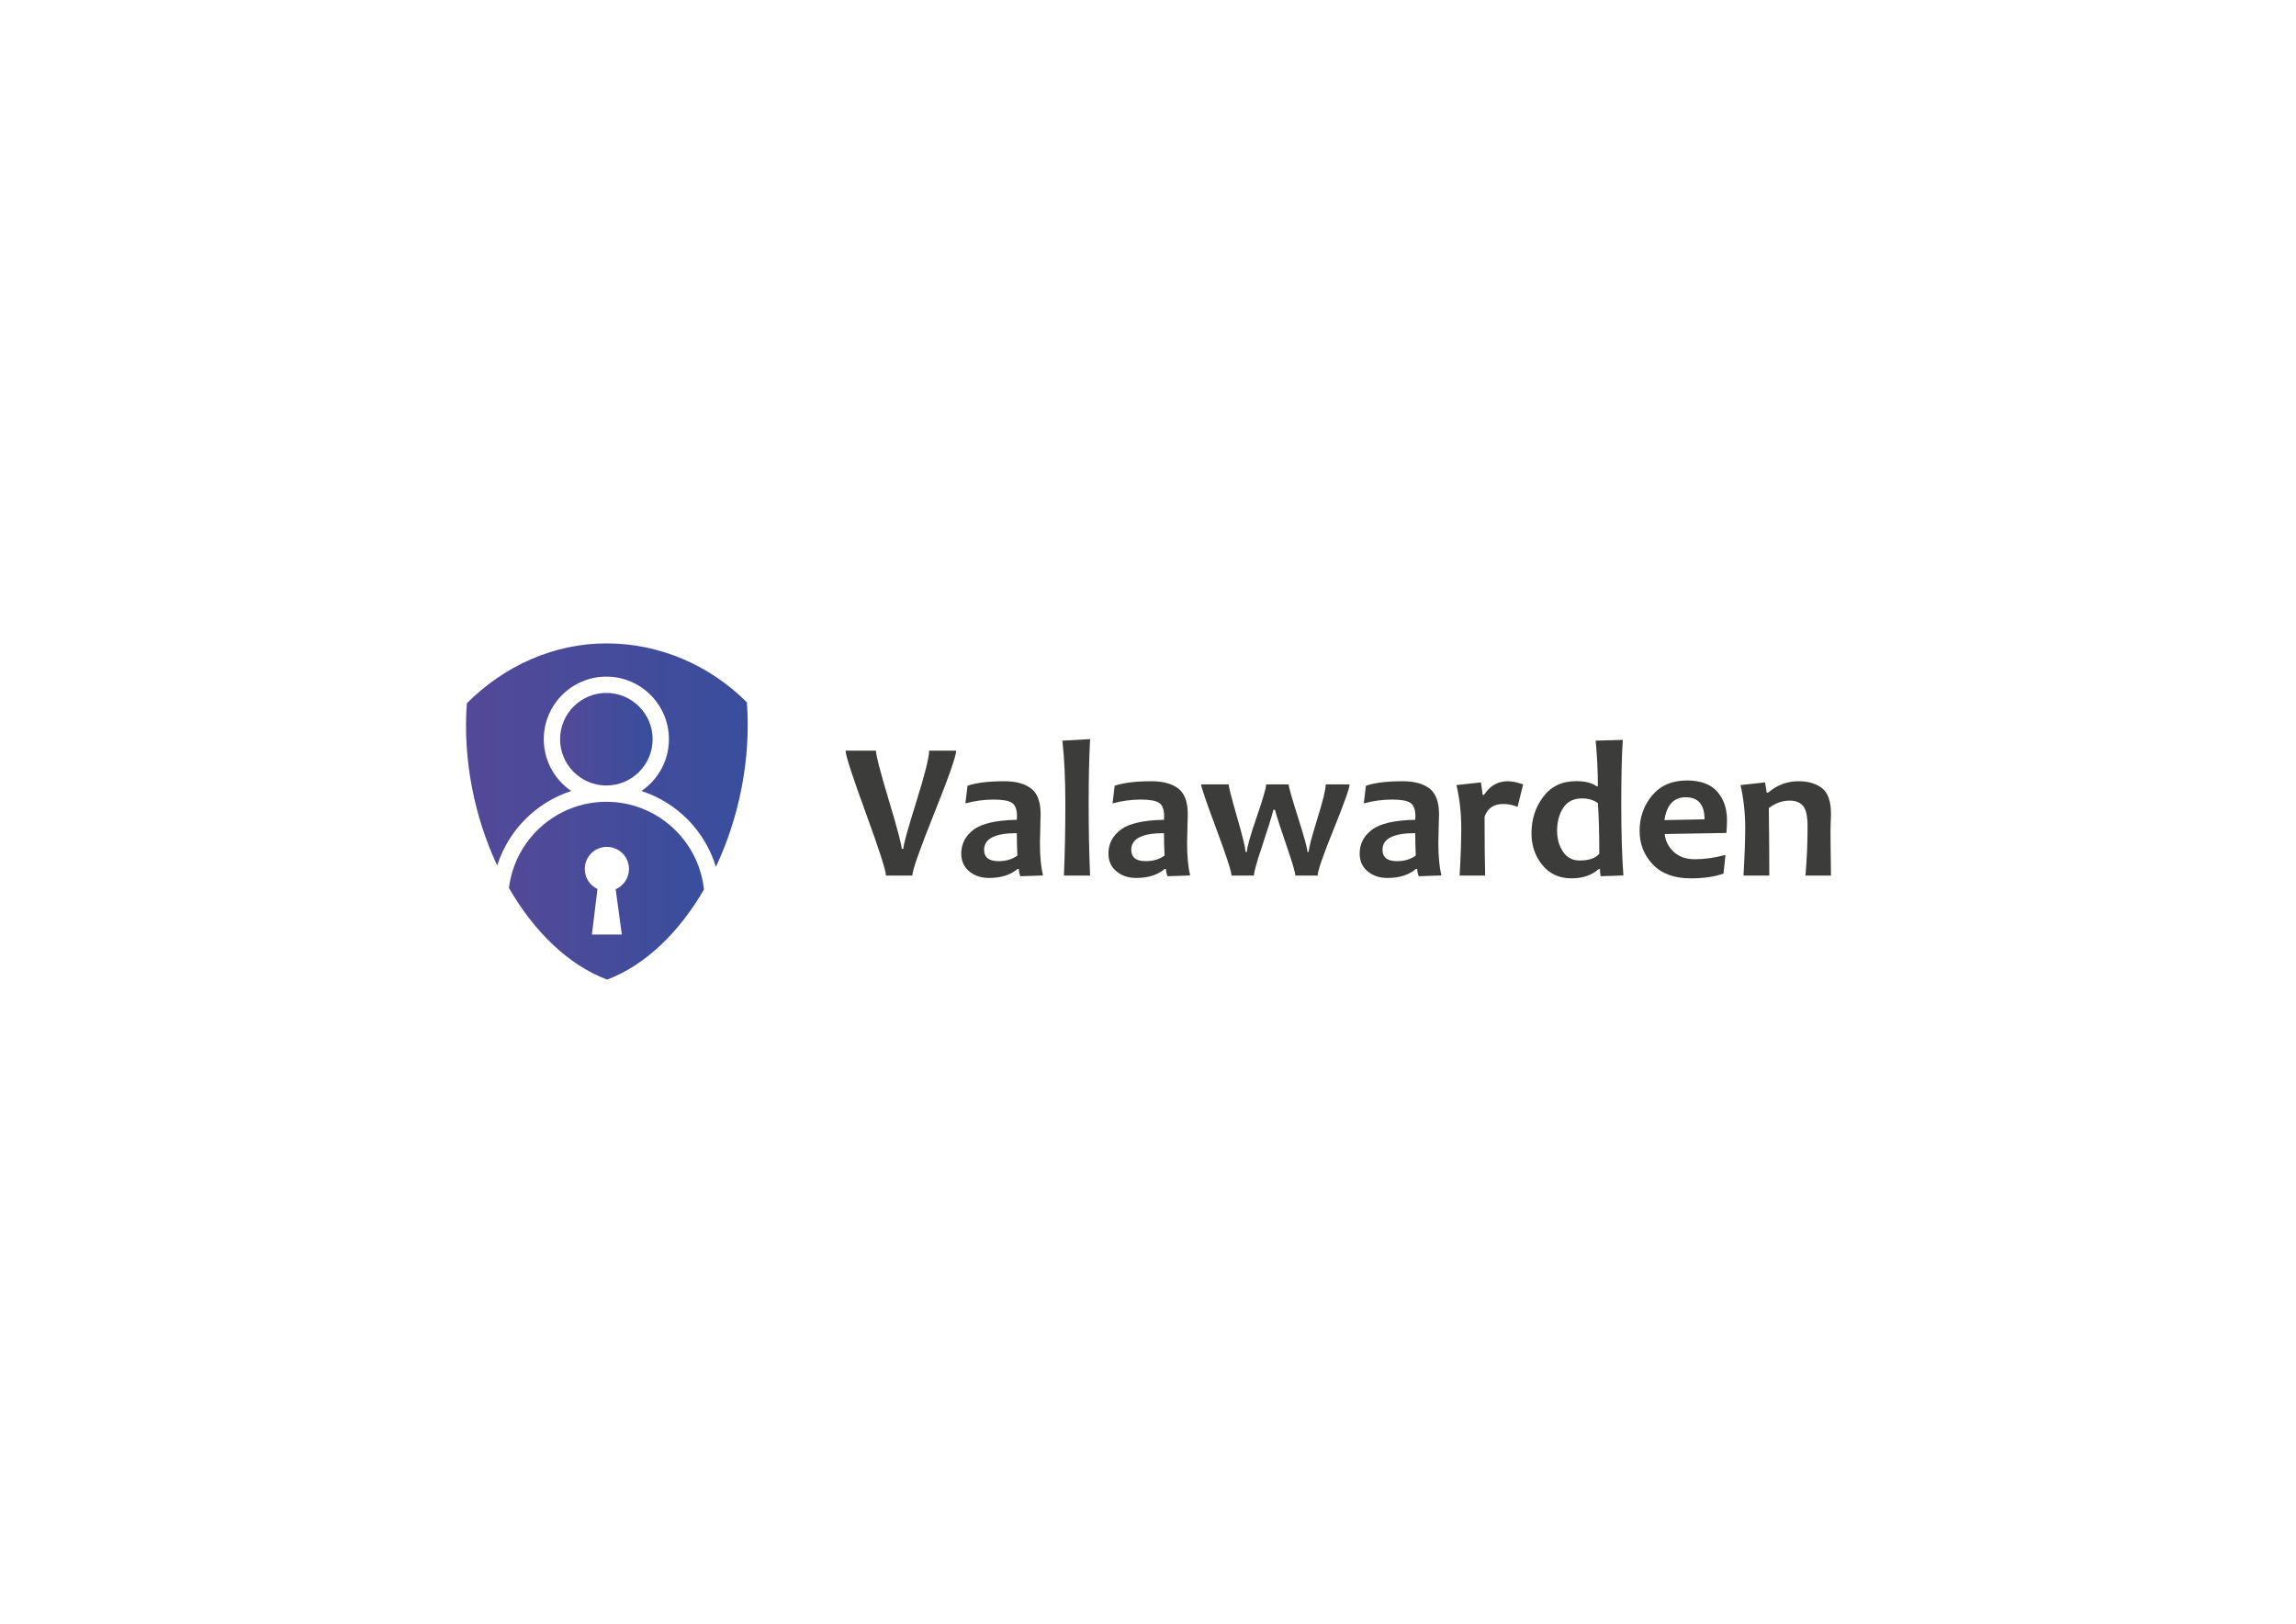
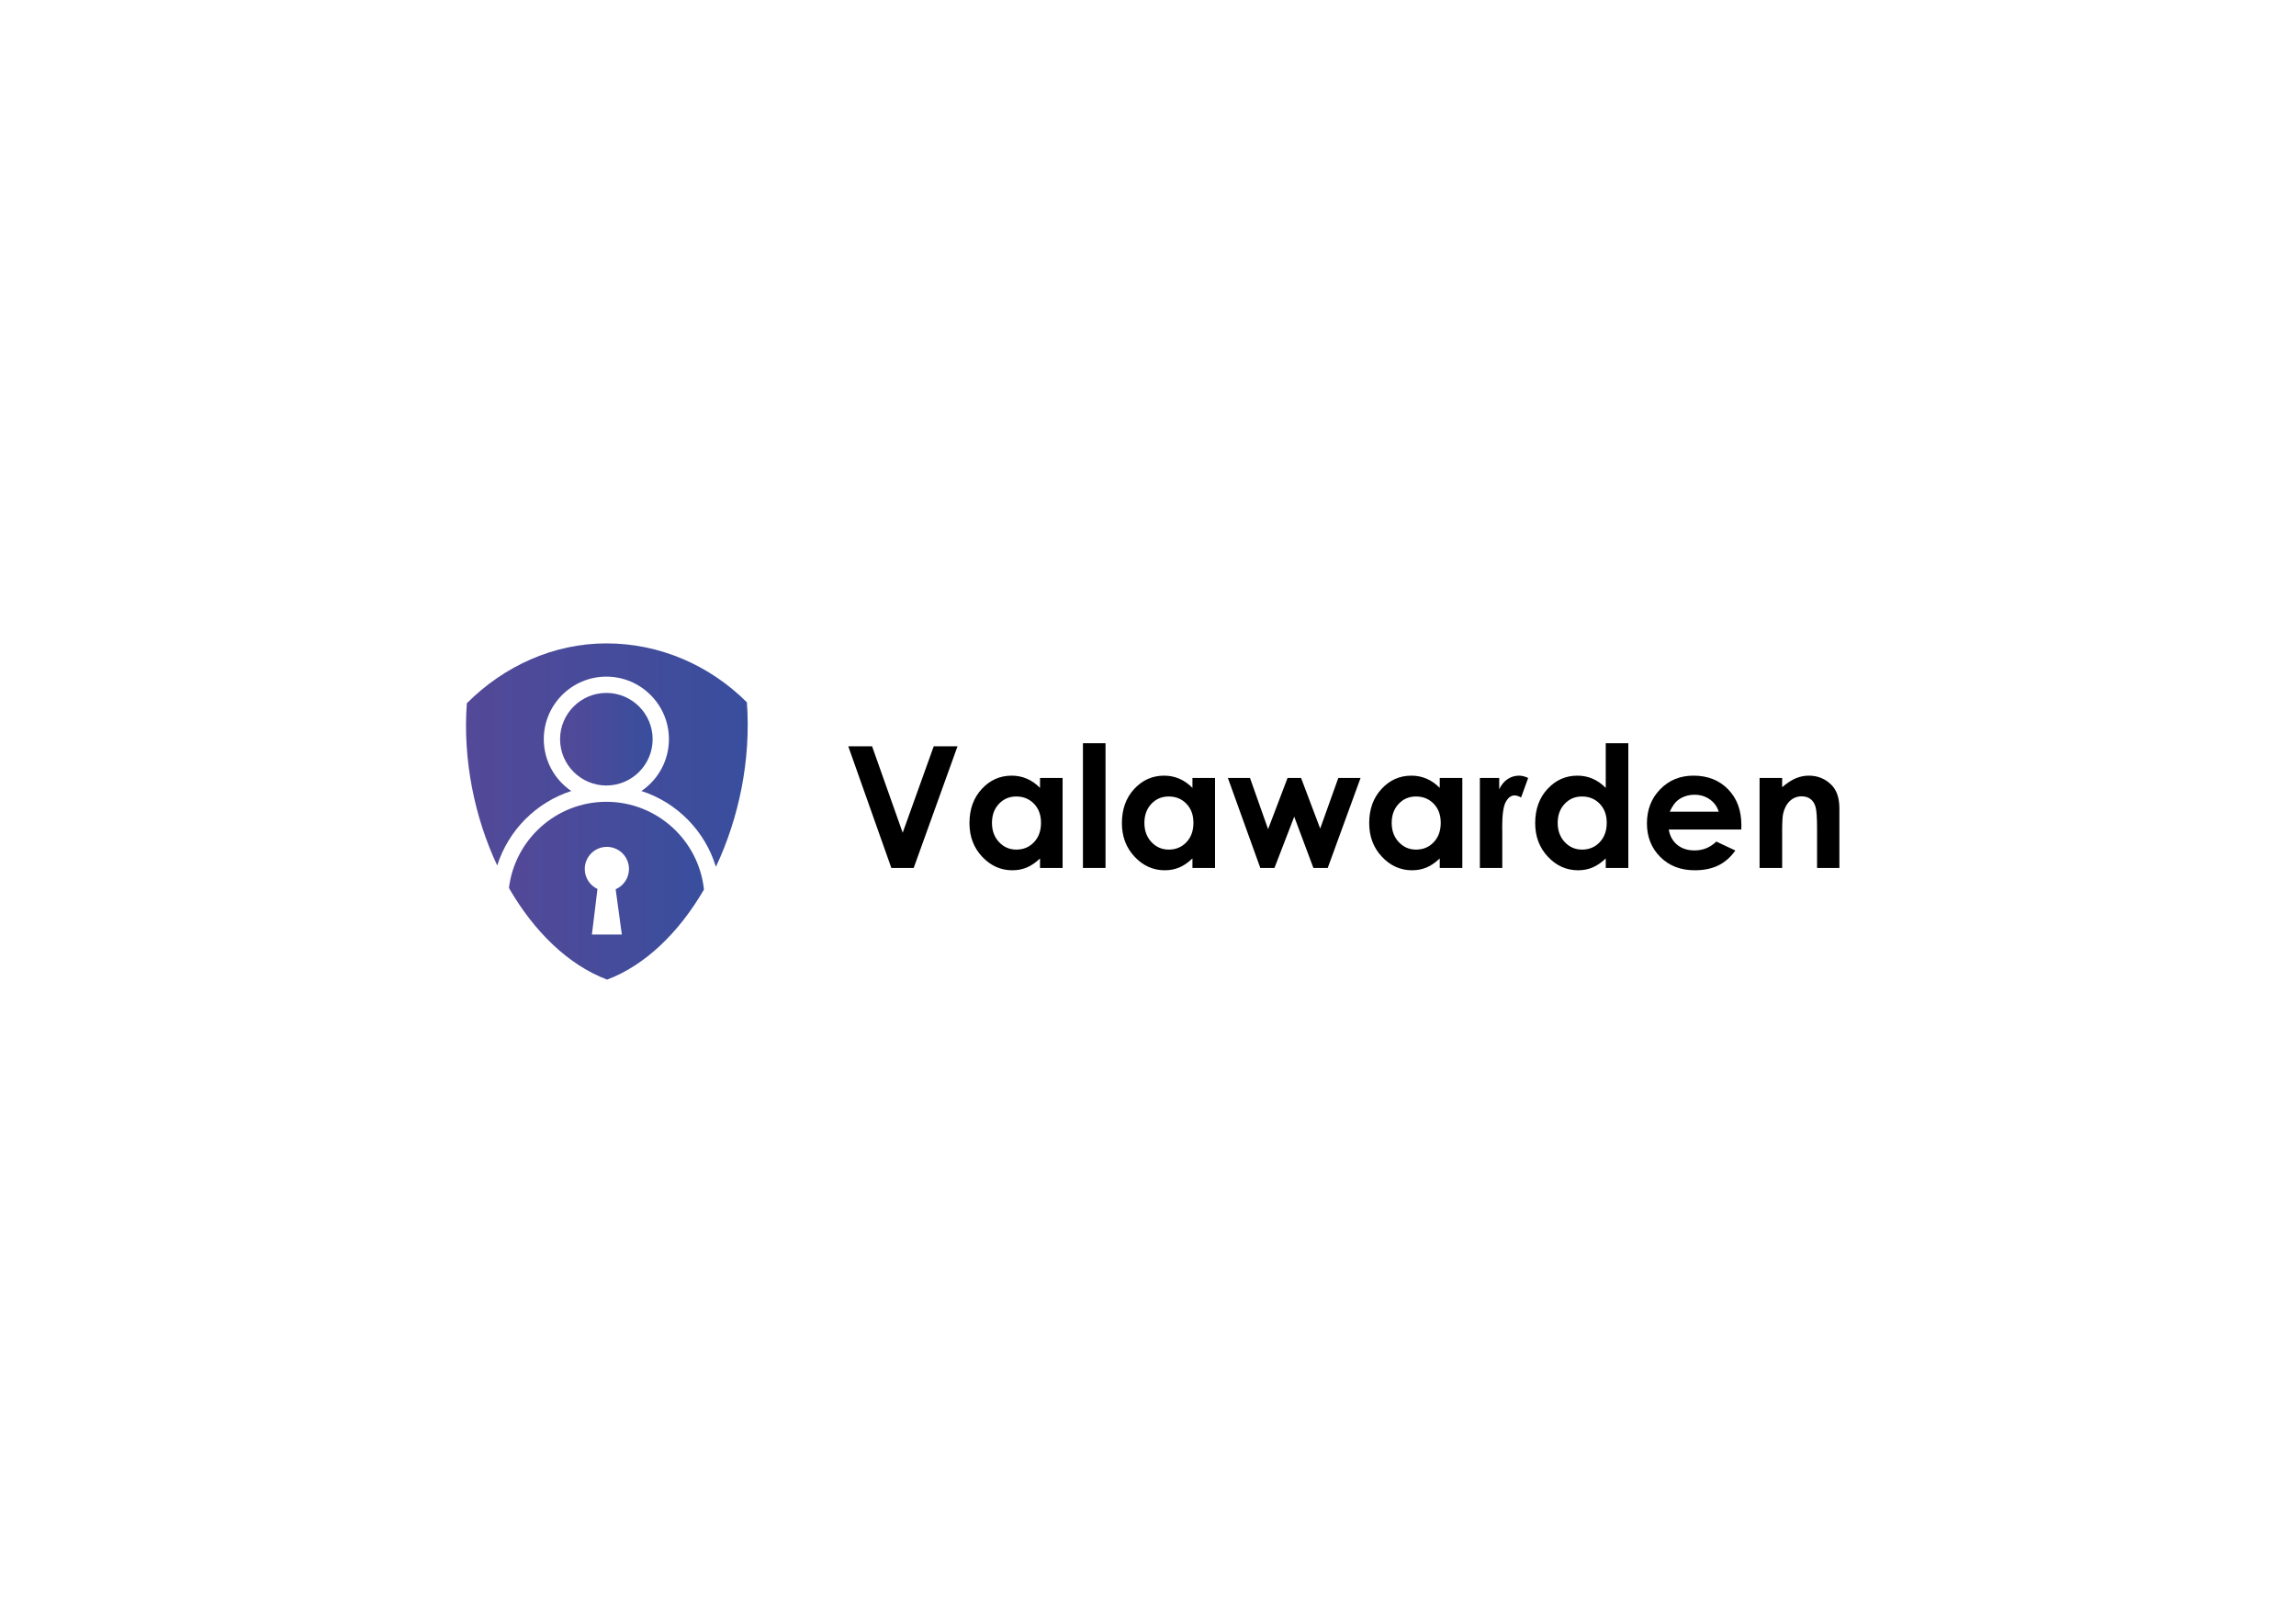
<svg xmlns="http://www.w3.org/2000/svg" version="1.1" id="Capa_1" x="0px" y="0px" width="841.89px" height="595.28px" viewBox="0 0 841.89 595.28" enable-background="new 0 0 841.89 595.28" xml:space="preserve">
  <g>
    <linearGradient id="SVGID_1_" gradientUnits="userSpaceOnUse" x1="170.878" y1="276.83" x2="274.172" y2="276.83">
      <stop offset="0" style="stop-color:#534998" />
      <stop offset="1" style="stop-color:#384E9D" />
    </linearGradient>
    <path fill="url(#SVGID_1_)" d="M273.868,257.483c-13.693-13.693-32.113-21.608-51.477-21.608c-19.364,0-37.518,8.25-51.211,21.943   c-1.528,20.738,2.828,41.785,11.138,59.488c4.091-12.916,14.268-23.152,27.156-27.311c-6.079-4.132-10.081-11.102-10.081-18.988   c0-12.651,10.292-22.943,22.943-22.943c12.65,0,22.943,10.292,22.943,22.943c0,7.887-4.002,14.856-10.081,18.988   c13.046,4.21,23.318,14.646,27.305,27.789C270.973,299.866,275.414,278.479,273.868,257.483z" />
    <linearGradient id="SVGID_2_" gradientUnits="userSpaceOnUse" x1="205.366" y1="271.007" x2="239.307" y2="271.007">
      <stop offset="0" style="stop-color:#534998" />
      <stop offset="1" style="stop-color:#384E9D" />
    </linearGradient>
    <path fill="url(#SVGID_2_)" d="M222.343,287.978c9.354-0.004,16.964-7.614,16.964-16.97c0-9.357-7.613-16.971-16.97-16.971   c-9.357,0-16.971,7.613-16.971,16.971c0,9.355,7.61,16.966,16.965,16.97c0.001,0,0.003,0,0.005,0   C222.339,287.978,222.34,287.978,222.343,287.978z" />
    <linearGradient id="SVGID_3_" gradientUnits="userSpaceOnUse" x1="186.615" y1="326.546" x2="258.129" y2="326.546">
      <stop offset="0" style="stop-color:#534998" />
      <stop offset="1" style="stop-color:#384E9D" />
    </linearGradient>
-     <path fill="url(#SVGID_3_)" d="M222.341,293.951c-0.001,0-0.002,0-0.004,0s-0.003,0-0.004,0   c-18.36,0.002-33.542,13.822-35.717,31.604c9.187,15.936,21.762,28.225,36.004,33.585c14.032-5.282,26.403-17.354,35.509-33.021   C256.211,308.065,240.895,293.953,222.341,293.951z M225.75,326.019l2.265,16.601h-10.979l2.042-16.707   c-2.752-1.296-4.661-4.087-4.661-7.33c0-4.479,3.63-8.108,8.108-8.108c4.478,0,8.108,3.629,8.108,8.108   C230.633,321.912,228.623,324.771,225.75,326.019z" />
+     <path fill="url(#SVGID_3_)" d="M222.341,293.951c-0.001,0-0.002,0-0.004,0s-0.003,0-0.003,0   c-18.361,0.002-33.543,13.822-35.718,31.604c9.187,15.936,21.762,28.225,36.004,33.585c14.032-5.282,26.403-17.354,35.509-33.021   C256.211,308.065,240.895,293.953,222.341,293.951z M225.75,326.019l2.265,16.601h-10.979l2.042-16.707   c-2.752-1.296-4.661-4.087-4.661-7.33c0-4.479,3.63-8.108,8.108-8.108c4.478,0,8.108,3.629,8.108,8.108   C230.633,321.912,228.623,324.771,225.75,326.019z" />
  </g>
  <g>
-     <path fill="#3C3C3B" d="M350.611,275.193c0,1.924-2.679,9.568-8.038,22.935c-5.359,13.367-8.038,20.989-8.038,22.865h-9.674   c0-1.806-2.467-9.463-7.404-22.97s-7.405-21.117-7.405-22.83h11.15c0,1.713,1.571,7.786,4.714,18.222   c3.143,10.436,4.713,16.357,4.713,17.765h0.599c0-1.36,1.576-7.071,4.73-17.131c3.154-10.061,4.731-16.346,4.731-18.855H350.611z" />
-     <path fill="#3C3C3B" d="M382.445,320.958l-8.302,0.28c-0.375-0.983-0.562-1.875-0.562-2.673h-0.458   c-2.58,2.206-6.063,3.308-10.447,3.308c-2.932,0-5.364-0.815-7.299-2.444c-1.935-1.631-2.902-3.795-2.902-6.491   c0-3.564,1.506-6.484,4.52-8.759c3.014-2.274,8.295-3.482,15.847-3.622c0.047-0.423,0.07-0.821,0.07-1.196   c0-2.533-0.61-4.204-1.829-5.013c-1.219-0.81-3.459-1.213-6.718-1.213c-3.541,0-7,0.469-10.377,1.405l0.774-6.472   c3.189-1.102,7.691-1.653,13.508-1.653c4.244,0,7.521,0.892,9.832,2.673c2.309,1.783,3.464,4.901,3.464,9.357   c0,0.984-0.041,2.778-0.123,5.382c-0.083,2.604-0.124,4.34-0.124,5.206C381.319,313.888,381.694,317.862,382.445,320.958z    M373.053,313.641c-0.14-3.165-0.21-5.896-0.21-8.195c-7.997,0-11.995,2.028-11.995,6.085c0,2.792,1.759,4.187,5.276,4.187   C368.89,315.717,371.2,315.025,373.053,313.641z" />
-     <path fill="#3C3C3B" d="M399.716,320.993h-9.604c0.353-8.044,0.528-16.755,0.528-26.136c0-9.146-0.363-16.92-1.091-23.322   l10.166-0.562c-0.352,6.636-0.528,14.598-0.528,23.884C399.188,304.284,399.364,312.996,399.716,320.993z" />
-     <path fill="#3C3C3B" d="M436.404,320.958l-8.302,0.28c-0.375-0.983-0.563-1.875-0.563-2.673h-0.458   c-2.578,2.206-6.062,3.308-10.446,3.308c-2.932,0-5.365-0.815-7.299-2.444c-1.936-1.631-2.903-3.795-2.903-6.491   c0-3.564,1.507-6.484,4.52-8.759c3.013-2.274,8.296-3.482,15.847-3.622c0.047-0.423,0.07-0.821,0.07-1.196   c0-2.533-0.609-4.204-1.828-5.013c-1.221-0.81-3.46-1.213-6.719-1.213c-3.542,0-7,0.469-10.377,1.405l0.774-6.472   c3.189-1.102,7.692-1.653,13.508-1.653c4.244,0,7.521,0.892,9.832,2.673c2.309,1.783,3.465,4.901,3.465,9.357   c0,0.984-0.041,2.778-0.124,5.382c-0.082,2.604-0.123,4.34-0.123,5.206C435.278,313.888,435.653,317.862,436.404,320.958z    M427.013,313.641c-0.142-3.165-0.212-5.896-0.212-8.195c-7.996,0-11.995,2.028-11.995,6.085c0,2.792,1.759,4.187,5.277,4.187   C422.85,315.717,425.159,315.025,427.013,313.641z" />
-     <path fill="#3C3C3B" d="M494.866,287.576c0,1.336-1.952,6.824-5.856,16.462c-3.904,9.639-5.857,15.289-5.857,16.955h-8.195   c0-1.079-0.961-4.397-2.885-9.955c-2.393-6.941-3.916-11.666-4.572-14.176h-0.563c-0.609,2.416-2.063,7.082-4.362,14.001   c-1.852,5.486-2.779,8.863-2.779,10.13h-8.229c0-1.43-1.858-7.135-5.575-17.113c-3.718-9.978-5.576-15.412-5.576-16.304h10.131   c0,0.962,1.025,4.989,3.077,12.083s3.079,11.309,3.079,12.646h0.527c0-1.619,1.173-5.822,3.517-12.612   c2.346-6.788,3.519-10.828,3.519-12.117h8.266c0,0.892,1.144,4.937,3.43,12.136c2.287,7.199,3.43,11.396,3.43,12.594h0.492   c0-1.314,1.038-5.307,3.113-11.979c2.076-6.671,3.113-10.922,3.113-12.751H494.866z" />
-     <path fill="#3C3C3B" d="M528.529,320.958l-8.302,0.28c-0.375-0.983-0.563-1.875-0.563-2.673h-0.458   c-2.578,2.206-6.062,3.308-10.446,3.308c-2.931,0-5.364-0.815-7.299-2.444c-1.935-1.631-2.901-3.795-2.901-6.491   c0-3.564,1.506-6.484,4.52-8.759s8.295-3.482,15.846-3.622c0.047-0.423,0.07-0.821,0.07-1.196c0-2.533-0.609-4.204-1.828-5.013   c-1.219-0.81-3.459-1.213-6.719-1.213c-3.541,0-7,0.469-10.377,1.405l0.773-6.472c3.189-1.102,7.691-1.653,13.508-1.653   c4.244,0,7.522,0.892,9.832,2.673c2.309,1.783,3.465,4.901,3.465,9.357c0,0.984-0.041,2.778-0.124,5.382   c-0.081,2.604-0.123,4.34-0.123,5.206C527.403,313.888,527.778,317.862,528.529,320.958z M519.138,313.641   c-0.142-3.165-0.212-5.896-0.212-8.195c-7.996,0-11.994,2.028-11.994,6.085c0,2.792,1.76,4.187,5.276,4.187   C514.975,315.717,517.285,315.025,519.138,313.641z" />
-     <path fill="#3C3C3B" d="M558.499,287.576l-2.04,8.23c-1.735-0.703-3.494-1.055-5.275-1.055c-3.447,0-5.723,1.548-6.825,4.643   c0,9.357,0.07,16.557,0.211,21.599h-9.357c0.399-7.059,0.599-12.826,0.599-17.307c0-5.581-0.586-10.869-1.758-15.864l8.969-0.984   c0.398,2.58,0.598,4.092,0.598,4.537h0.563c2.158-3.307,5.03-4.96,8.618-4.96C554.489,286.415,556.389,286.803,558.499,287.576z" />
-     <path fill="#3C3C3B" d="M595.259,320.958l-8.338,0.28c-0.163-0.819-0.246-1.675-0.246-2.567h-0.527   c-2.58,2.229-5.874,3.343-9.885,3.343c-4.502,0-8.079-1.631-10.729-4.891c-2.649-3.259-3.975-7.128-3.975-11.607   c0-5.135,1.442-9.609,4.326-13.42c2.885-3.811,6.895-5.716,12.031-5.716c3.329,0,5.827,0.622,7.491,1.865h0.493   c0-5.535-0.271-11.104-0.81-16.71l9.955-0.281c-0.376,5.466-0.563,13.32-0.563,23.568   C594.483,305.211,594.742,313.923,595.259,320.958z M586.429,312.973c0-7.48-0.176-13.67-0.527-18.572   c-1.618-1.126-3.553-1.688-5.805-1.688c-3.095,0-5.393,1.149-6.894,3.446c-1.501,2.3-2.252,5.114-2.252,8.442   c0,2.955,0.727,5.505,2.181,7.65c1.454,2.146,3.471,3.22,6.051,3.22C582.63,315.471,585.045,314.639,586.429,312.973z" />
-     <path fill="#3C3C3B" d="M633.248,300.696c0,1.196-0.07,2.757-0.212,4.678l-22.653,0.388c0.329,2.65,1.466,4.854,3.412,6.613   c1.947,1.759,4.503,2.639,7.67,2.639c3.517,0,7.257-0.528,11.22-1.584l-0.703,6.825c-3.236,1.172-7.246,1.759-12.03,1.759   c-6.05,0-10.688-1.701-13.912-5.102s-4.836-7.491-4.836-12.275c0-4.995,1.529-9.328,4.589-12.998   c3.061-3.67,7.312-5.505,12.752-5.505c4.972,0,8.665,1.349,11.081,4.045C632.04,292.876,633.248,296.383,633.248,300.696z    M625.017,300.381c0-5.395-2.298-8.091-6.895-8.091c-4.386,0-6.988,2.79-7.809,8.371L625.017,300.381z" />
-     <path fill="#3C3C3B" d="M671.378,320.993h-9.357c0.517-5.934,0.774-11.937,0.774-18.011c0-3.68-0.545-6.179-1.635-7.491   c-1.091-1.314-2.75-1.971-4.978-1.971c-2.674,0-5.206,0.915-7.599,2.743c0.117,9.147,0.177,17.39,0.177,24.729h-9.463   c0.423-7.34,0.633-13.108,0.633-17.307c0-5.604-0.573-10.892-1.724-15.864l9.005-0.984l0.599,3.728h0.563   c3.212-2.766,6.906-4.15,11.08-4.15c3.612,0,6.502,0.851,8.671,2.55c2.169,1.701,3.254,4.837,3.254,9.41   c0,0.681-0.029,1.589-0.088,2.727c-0.059,1.137-0.088,2.303-0.088,3.499C671.202,307.768,671.261,313.231,671.378,320.993z" />
+     <path d="M311.039,273.598h8.73l11.225,31.691l11.387-31.691h8.719l-16.073,44.61h-8.188L311.039,273.598z" />
+     <path d="M381.352,285.213h8.279v32.995h-8.279v-3.487c-1.616,1.537-3.237,2.644-4.862,3.321c-1.626,0.677-3.388,1.016-5.286,1.016   c-4.261,0-7.946-1.653-11.057-4.958c-3.11-3.306-4.665-7.415-4.665-12.328c0-5.095,1.505-9.27,4.514-12.525   c3.009-3.255,6.664-4.882,10.965-4.882c1.979,0,3.836,0.375,5.573,1.122c1.737,0.748,3.342,1.87,4.817,3.366V285.213z    M372.648,292.006c-2.559,0-4.685,0.905-6.377,2.714c-1.693,1.81-2.539,4.129-2.539,6.959c0,2.852,0.861,5.197,2.584,7.036   c1.723,1.84,3.844,2.76,6.362,2.76c2.6,0,4.755-0.904,6.468-2.714c1.712-1.809,2.569-4.18,2.569-7.111   c0-2.871-0.857-5.196-2.569-6.976C377.434,292.896,375.268,292.006,372.648,292.006z" />
+     <path d="M397.091,272.476h8.279v45.732h-8.279V272.476z" />
+     <path d="M437.244,285.213h8.279v32.995h-8.279v-3.487c-1.615,1.537-3.236,2.644-4.861,3.321c-1.626,0.677-3.388,1.016-5.286,1.016   c-4.261,0-7.947-1.653-11.057-4.958c-3.109-3.306-4.665-7.415-4.665-12.328c0-5.095,1.504-9.27,4.514-12.525   c3.009-3.255,6.664-4.882,10.964-4.882c1.98,0,3.837,0.375,5.574,1.122c1.736,0.748,3.342,1.87,4.816,3.366V285.213z    M428.54,292.006c-2.559,0-4.685,0.905-6.377,2.714c-1.693,1.81-2.539,4.129-2.539,6.959c0,2.852,0.861,5.197,2.584,7.036   c1.722,1.84,3.843,2.76,6.361,2.76c2.6,0,4.756-0.904,6.469-2.714c1.712-1.809,2.569-4.18,2.569-7.111   c0-2.871-0.857-5.196-2.569-6.976C433.326,292.896,431.16,292.006,428.54,292.006z" />
+     <path d="M450.239,285.213h8.104l6.635,18.772l7.139-18.772h4.956l7.011,18.561l6.644-18.561h8.156l-12.04,32.995h-5.246   l-7.036-18.802l-7.248,18.802h-5.187L450.239,285.213z" />
+     <path d="M527.922,285.213h8.279v32.995h-8.279v-3.487c-1.616,1.537-3.237,2.644-4.862,3.321c-1.626,0.677-3.387,1.016-5.286,1.016   c-4.261,0-7.946-1.653-11.057-4.958c-3.109-3.306-4.664-7.415-4.664-12.328c0-5.095,1.505-9.27,4.514-12.525   c3.009-3.255,6.663-4.882,10.965-4.882c1.979,0,3.836,0.375,5.573,1.122c1.737,0.748,3.343,1.87,4.817,3.366V285.213z    M519.218,292.006c-2.56,0-4.685,0.905-6.377,2.714c-1.693,1.81-2.539,4.129-2.539,6.959c0,2.852,0.86,5.197,2.584,7.036   c1.723,1.84,3.844,2.76,6.362,2.76c2.6,0,4.756-0.904,6.468-2.714c1.713-1.809,2.569-4.18,2.569-7.111   c0-2.871-0.856-5.196-2.569-6.976C524.004,292.896,521.838,292.006,519.218,292.006z" />
+     <path d="M542.63,285.213h7.097v4.155c0.769-1.638,1.789-2.881,3.063-3.73c1.274-0.849,2.669-1.273,4.186-1.273   c1.071,0,2.193,0.283,3.366,0.849l-2.578,7.127c-0.97-0.485-1.769-0.728-2.396-0.728c-1.273,0-2.351,0.789-3.229,2.366   c-0.88,1.577-1.319,4.67-1.319,9.28l0.03,1.607v13.343h-8.219V285.213z" />
+     <path d="M588.787,272.476h8.279v45.732h-8.279v-3.487c-1.615,1.537-3.236,2.644-4.861,3.321c-1.626,0.677-3.388,1.016-5.286,1.016   c-4.261,0-7.946-1.653-11.057-4.958c-3.109-3.306-4.664-7.415-4.664-12.328c0-5.095,1.504-9.27,4.514-12.525   c3.009-3.255,6.663-4.882,10.966-4.882c1.979,0,3.836,0.375,5.572,1.122c1.737,0.748,3.343,1.87,4.816,3.366V272.476z    M580.084,292.006c-2.56,0-4.685,0.905-6.377,2.714c-1.693,1.81-2.539,4.129-2.539,6.959c0,2.852,0.86,5.197,2.583,7.036   c1.724,1.84,3.844,2.76,6.363,2.76c2.6,0,4.755-0.904,6.468-2.714c1.713-1.809,2.569-4.18,2.569-7.111   c0-2.871-0.856-5.196-2.569-6.976C584.869,292.896,582.703,292.006,580.084,292.006z" />
+     <path d="M638.493,304.106h-26.597c0.384,2.346,1.41,4.211,3.078,5.596s3.796,2.077,6.384,2.077c3.094,0,5.752-1.081,7.976-3.245   l6.976,3.275c-1.738,2.468-3.821,4.291-6.247,5.474c-2.427,1.183-5.308,1.774-8.644,1.774c-5.176,0-9.391-1.633-12.646-4.897   c-3.255-3.265-4.882-7.354-4.882-12.268c0-5.034,1.622-9.214,4.867-12.54s7.313-4.989,12.206-4.989   c5.196,0,9.422,1.663,12.677,4.989s4.883,7.718,4.883,13.177L638.493,304.106z M630.214,297.586   c-0.547-1.84-1.625-3.336-3.235-4.489s-3.479-1.729-5.604-1.729c-2.309,0-4.335,0.647-6.076,1.941   c-1.093,0.809-2.105,2.234-3.037,4.276H630.214z" />
+     <path d="M645.195,285.213h8.279v3.381c1.878-1.583,3.578-2.684,5.103-3.302c1.523-0.619,3.084-0.928,4.679-0.928   c3.271,0,6.047,1.142,8.328,3.427c1.918,1.941,2.877,4.812,2.877,8.613v21.805h-8.188v-14.449c0-3.937-0.177-6.552-0.53-7.845   c-0.353-1.293-0.968-2.277-1.846-2.954c-0.877-0.677-1.961-1.015-3.251-1.015c-1.675,0-3.112,0.561-4.312,1.682   c-1.201,1.121-2.032,2.671-2.496,4.649c-0.243,1.03-0.363,3.262-0.363,6.694v13.237h-8.279V285.213z" />
  </g>
</svg>
